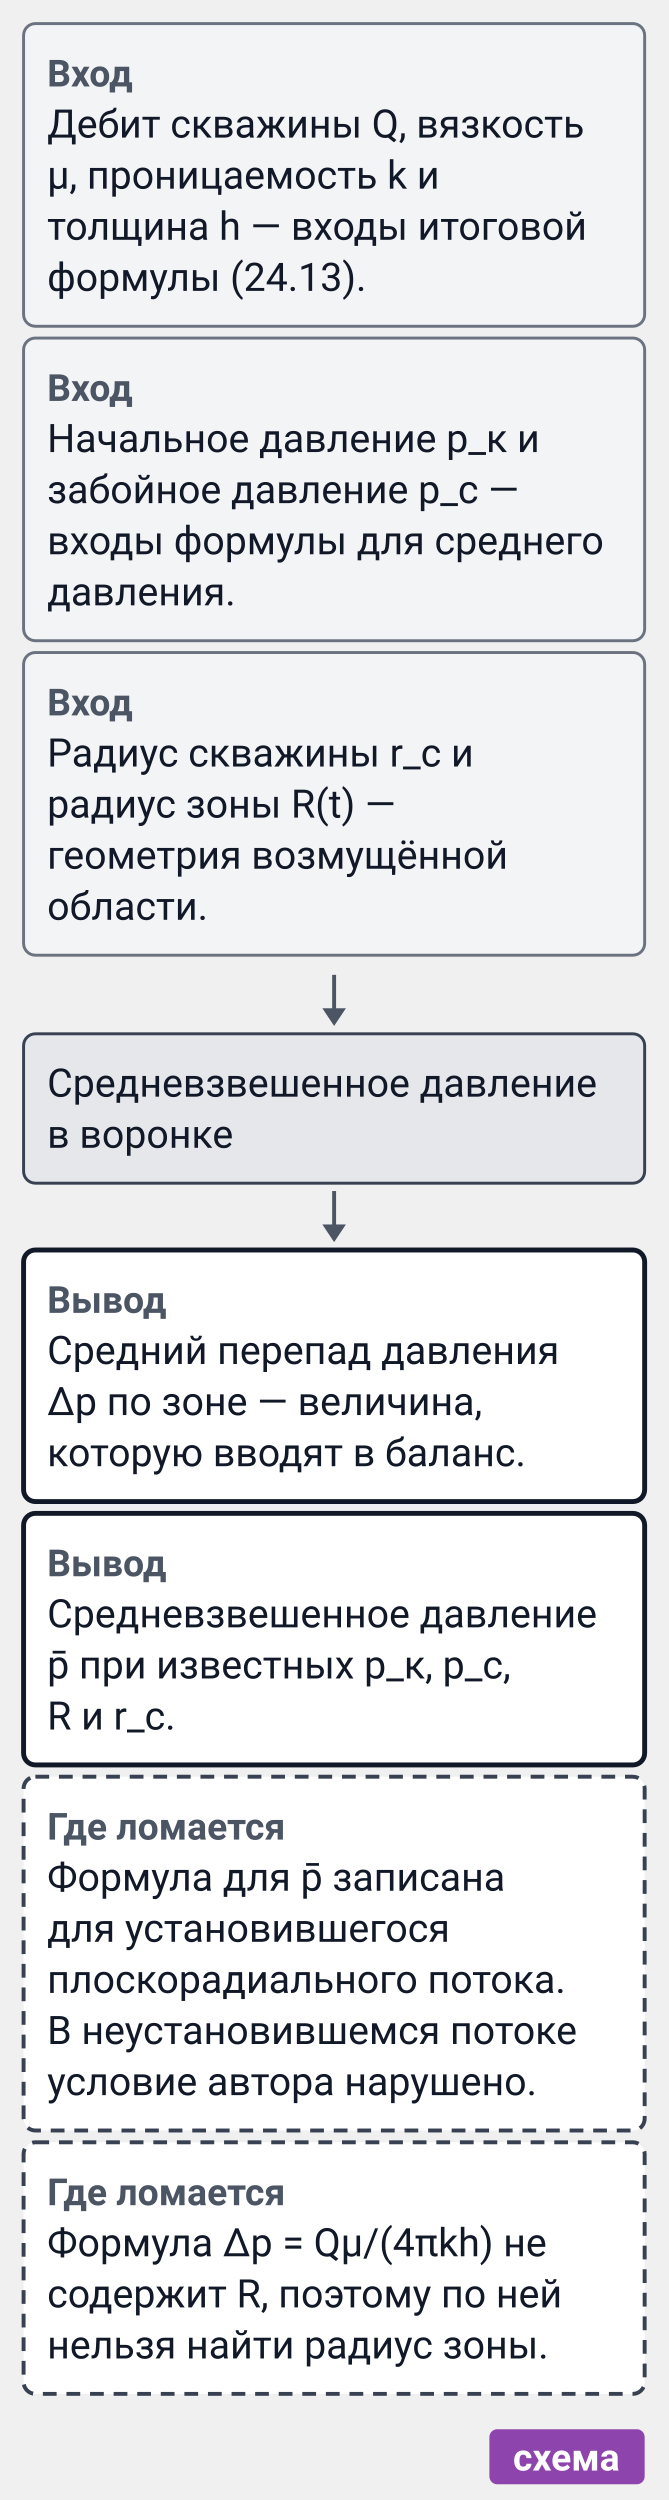
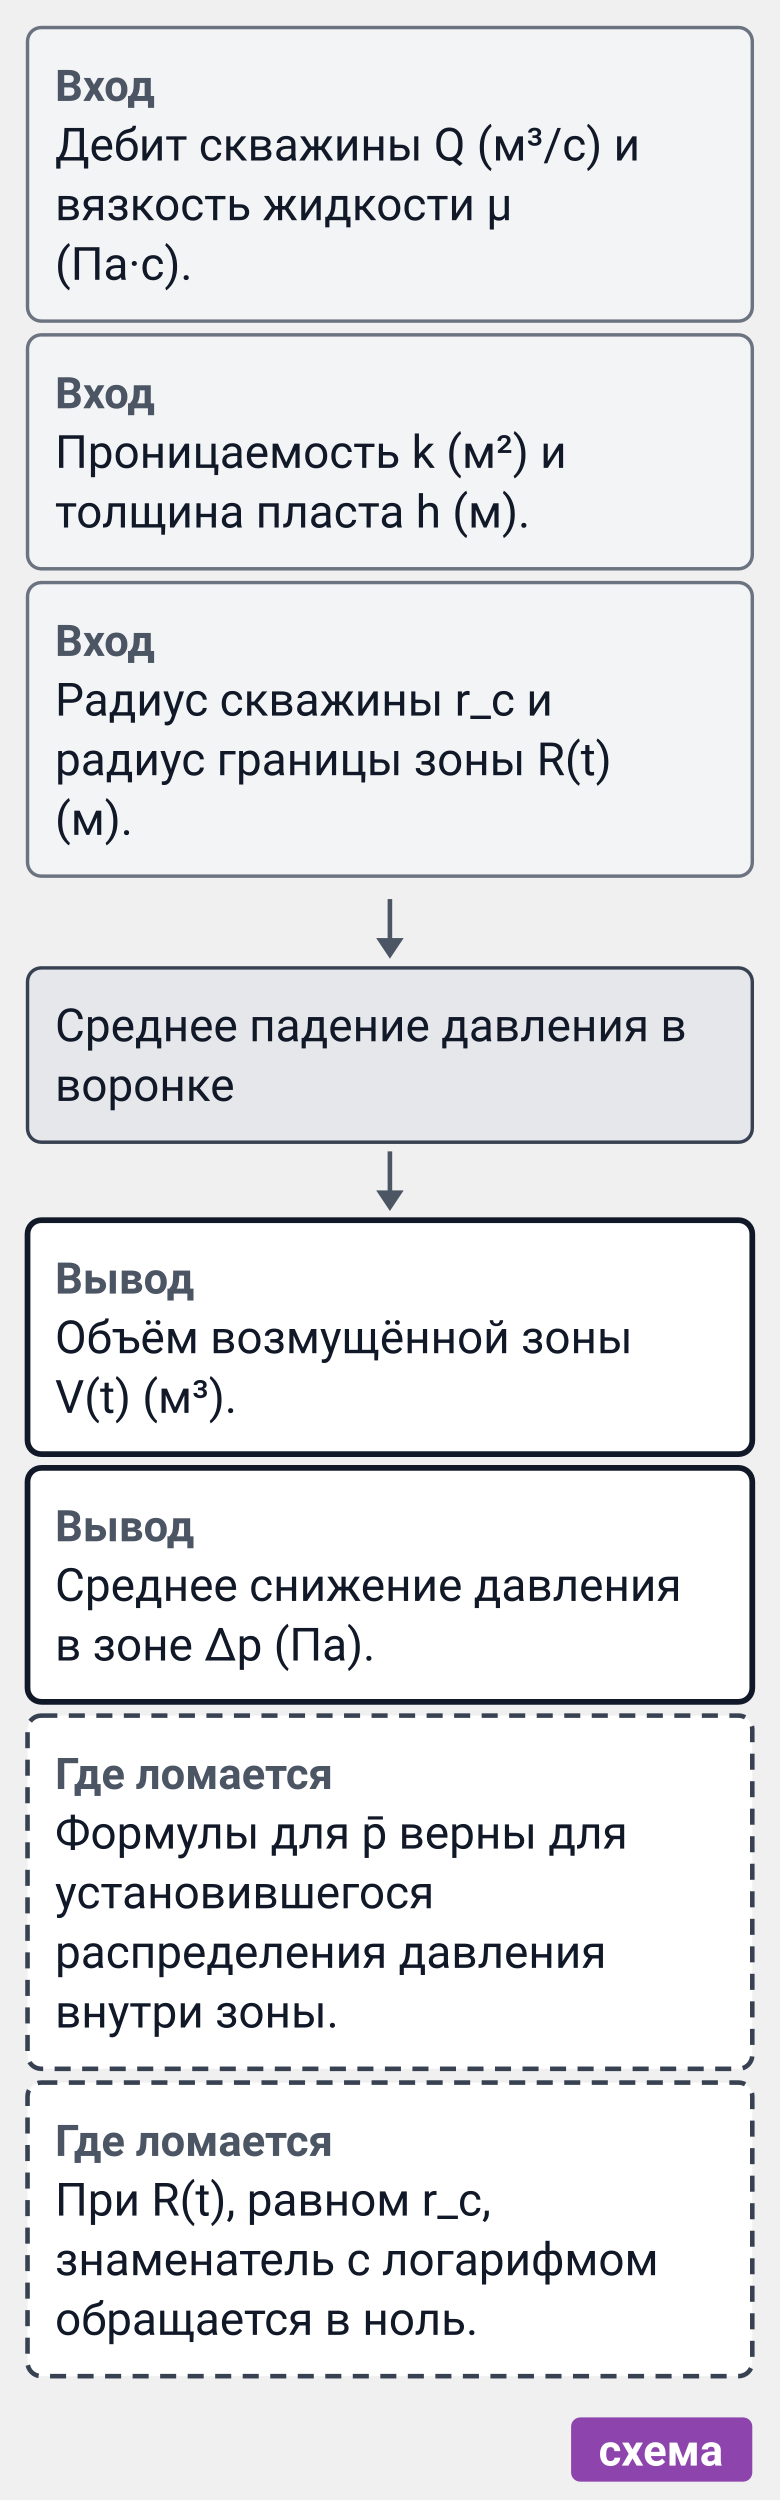
- <svg xmlns="http://www.w3.org/2000/svg" viewBox="0 0 340 1272" role="img" aria-label="Схема шага «Средневзвешенное давление в воронке»: что на входе, что получаем и где правило ломается.">
+ <svg xmlns="http://www.w3.org/2000/svg" viewBox="0 0 340 1090" role="img" aria-label="Схема шага «Среднее падение давления в воронке»: что на входе, что получаем и где правило ломается.">
  <style>.i-in{fill:#F3F4F6;stroke:#6B7280;stroke-width:1.5}.i-out{fill:#FFFFFF;stroke:#111827;stroke-width:2.5}.i-node{fill:#E5E7EB;stroke:#374151;stroke-width:1.5}.i-warn{fill:#FFFFFF;stroke:#374151;stroke-width:2;stroke-dasharray:7 5}.it{fill:#111827;font-size:20px;font-family:system-ui,-apple-system,'Segoe UI',Roboto,sans-serif}.ih{fill:#4B5563;font-size:19px;font-weight:700;font-family:system-ui,-apple-system,'Segoe UI',Roboto,sans-serif}.il{fill:#4B5563;font-size:19px;font-family:system-ui,-apple-system,'Segoe UI',Roboto,sans-serif}.ia{stroke:#4B5563;stroke-width:2}.iah{fill:#4B5563}.ibt{fill:#FFFFFF;font-size:19px;font-weight:700;font-family:system-ui,-apple-system,'Segoe UI',Roboto,sans-serif}.isw{stroke:#6B7280;stroke-width:1.5}</style>
-   <rect class="i-in" x="12" y="12" width="316" height="154" rx="6" />
+   <rect class="i-in" x="12" y="12" width="316" height="128" rx="6" />
  <text class="ih" x="24" y="44">Вход</text>
-   <text class="it" x="24" y="70">Дебит скважины Q, вязкость</text>
-   <text class="it" x="24" y="96">μ, проницаемость k и</text>
-   <text class="it" x="24" y="122">толщина h — входы итоговой</text>
-   <text class="it" x="24" y="148">формулы (24.13).</text>
-   <rect class="i-in" x="12" y="172" width="316" height="154" rx="6" />
-   <text class="ih" x="24" y="204">Вход</text>
-   <text class="it" x="24" y="230">Начальное давление p_к и</text>
-   <text class="it" x="24" y="256">забойное давление p_c —</text>
-   <text class="it" x="24" y="282">входы формулы для среднего</text>
-   <text class="it" x="24" y="308">давления.</text>
-   <rect class="i-in" x="12" y="332" width="316" height="154" rx="6" />
-   <text class="ih" x="24" y="364">Вход</text>
-   <text class="it" x="24" y="390">Радиус скважины r_c и</text>
-   <text class="it" x="24" y="416">радиус зоны R(t) —</text>
-   <text class="it" x="24" y="442">геометрия возмущённой</text>
-   <text class="it" x="24" y="468">области.</text>
-   <line class="ia" x1="170" y1="496" x2="170" y2="516" />
-   <path class="iah" d="M170 522 l-6 -9 h12 z" />
-   <rect class="i-node" x="12" y="526" width="316" height="76" rx="6" />
-   <text class="it" x="24" y="558">Средневзвешенное давление</text>
-   <text class="it" x="24" y="584">в воронке</text>
-   <line class="ia" x1="170" y1="606" x2="170" y2="626" />
-   <path class="iah" d="M170 632 l-6 -9 h12 z" />
-   <rect class="i-out" x="12" y="636" width="316" height="128" rx="6" />
-   <text class="ih" x="24" y="668">Вывод</text>
-   <text class="it" x="24" y="694">Средний перепад давления</text>
-   <text class="it" x="24" y="720">Δp по зоне — величина,</text>
-   <text class="it" x="24" y="746">которую вводят в баланс.</text>
-   <rect class="i-out" x="12" y="770" width="316" height="128" rx="6" />
-   <text class="ih" x="24" y="802">Вывод</text>
-   <text class="it" x="24" y="828">Средневзвешенное давление</text>
-   <text class="it" x="24" y="854">p̄ при известных p_к, p_c,</text>
-   <text class="it" x="24" y="880">R и r_c.</text>
-   <rect class="i-warn" x="12" y="904" width="316" height="180" rx="6" />
-   <text class="ih" x="24" y="936">Где ломается</text>
-   <text class="it" x="24" y="962">Формула для p̄ записана</text>
-   <text class="it" x="24" y="988">для установившегося</text>
-   <text class="it" x="24" y="1014">плоскорадиального потока.</text>
-   <text class="it" x="24" y="1040">В неустановившемся потоке</text>
-   <text class="it" x="24" y="1066">условие автора нарушено.</text>
-   <rect class="i-warn" x="12" y="1090" width="316" height="128" rx="6" />
-   <text class="ih" x="24" y="1122">Где ломается</text>
-   <text class="it" x="24" y="1148">Формула Δp = Qμ/(4πkh) не</text>
-   <text class="it" x="24" y="1174">содержит R, поэтому по ней</text>
-   <text class="it" x="24" y="1200">нельзя найти радиус зоны.</text>
-   <rect x="249" y="1236" width="79" height="28" rx="4" fill="#8E44AD" />
-   <text class="ibt" x="261" y="1257">схема</text>
+   <text class="it" x="24" y="70">Дебит скважины Q (м³/с) и</text>
+   <text class="it" x="24" y="96">вязкость жидкости μ</text>
+   <text class="it" x="24" y="122">(Па·с).</text>
+   <rect class="i-in" x="12" y="146" width="316" height="102" rx="6" />
+   <text class="ih" x="24" y="178">Вход</text>
+   <text class="it" x="24" y="204">Проницаемость k (м²) и</text>
+   <text class="it" x="24" y="230">толщина пласта h (м).</text>
+   <rect class="i-in" x="12" y="254" width="316" height="128" rx="6" />
+   <text class="ih" x="24" y="286">Вход</text>
+   <text class="it" x="24" y="312">Радиус скважины r_c и</text>
+   <text class="it" x="24" y="338">радиус границы зоны R(t)</text>
+   <text class="it" x="24" y="364">(м).</text>
+   <line class="ia" x1="170" y1="392" x2="170" y2="412" />
+   <path class="iah" d="M170 418 l-6 -9 h12 z" />
+   <rect class="i-node" x="12" y="422" width="316" height="76" rx="6" />
+   <text class="it" x="24" y="454">Среднее падение давления в</text>
+   <text class="it" x="24" y="480">воронке</text>
+   <line class="ia" x1="170" y1="502" x2="170" y2="522" />
+   <path class="iah" d="M170 528 l-6 -9 h12 z" />
+   <rect class="i-out" x="12" y="532" width="316" height="102" rx="6" />
+   <text class="ih" x="24" y="564">Вывод</text>
+   <text class="it" x="24" y="590">Объём возмущённой зоны</text>
+   <text class="it" x="24" y="616">V(t) (м³).</text>
+   <rect class="i-out" x="12" y="640" width="316" height="102" rx="6" />
+   <text class="ih" x="24" y="672">Вывод</text>
+   <text class="it" x="24" y="698">Среднее снижение давления</text>
+   <text class="it" x="24" y="724">в зоне Δp (Па).</text>
+   <rect class="i-warn" x="12" y="748" width="316" height="154" rx="6" />
+   <text class="ih" x="24" y="780">Где ломается</text>
+   <text class="it" x="24" y="806">Формулы для p̄ верны для</text>
+   <text class="it" x="24" y="832">установившегося</text>
+   <text class="it" x="24" y="858">распределения давления</text>
+   <text class="it" x="24" y="884">внутри зоны.</text>
+   <rect class="i-warn" x="12" y="908" width="316" height="128" rx="6" />
+   <text class="ih" x="24" y="940">Где ломается</text>
+   <text class="it" x="24" y="966">При R(t), равном r_c,</text>
+   <text class="it" x="24" y="992">знаменатель с логарифмом</text>
+   <text class="it" x="24" y="1018">обращается в ноль.</text>
+   <rect x="249" y="1054" width="79" height="28" rx="4" fill="#8E44AD" />
+   <text class="ibt" x="261" y="1075">схема</text>
</svg>
